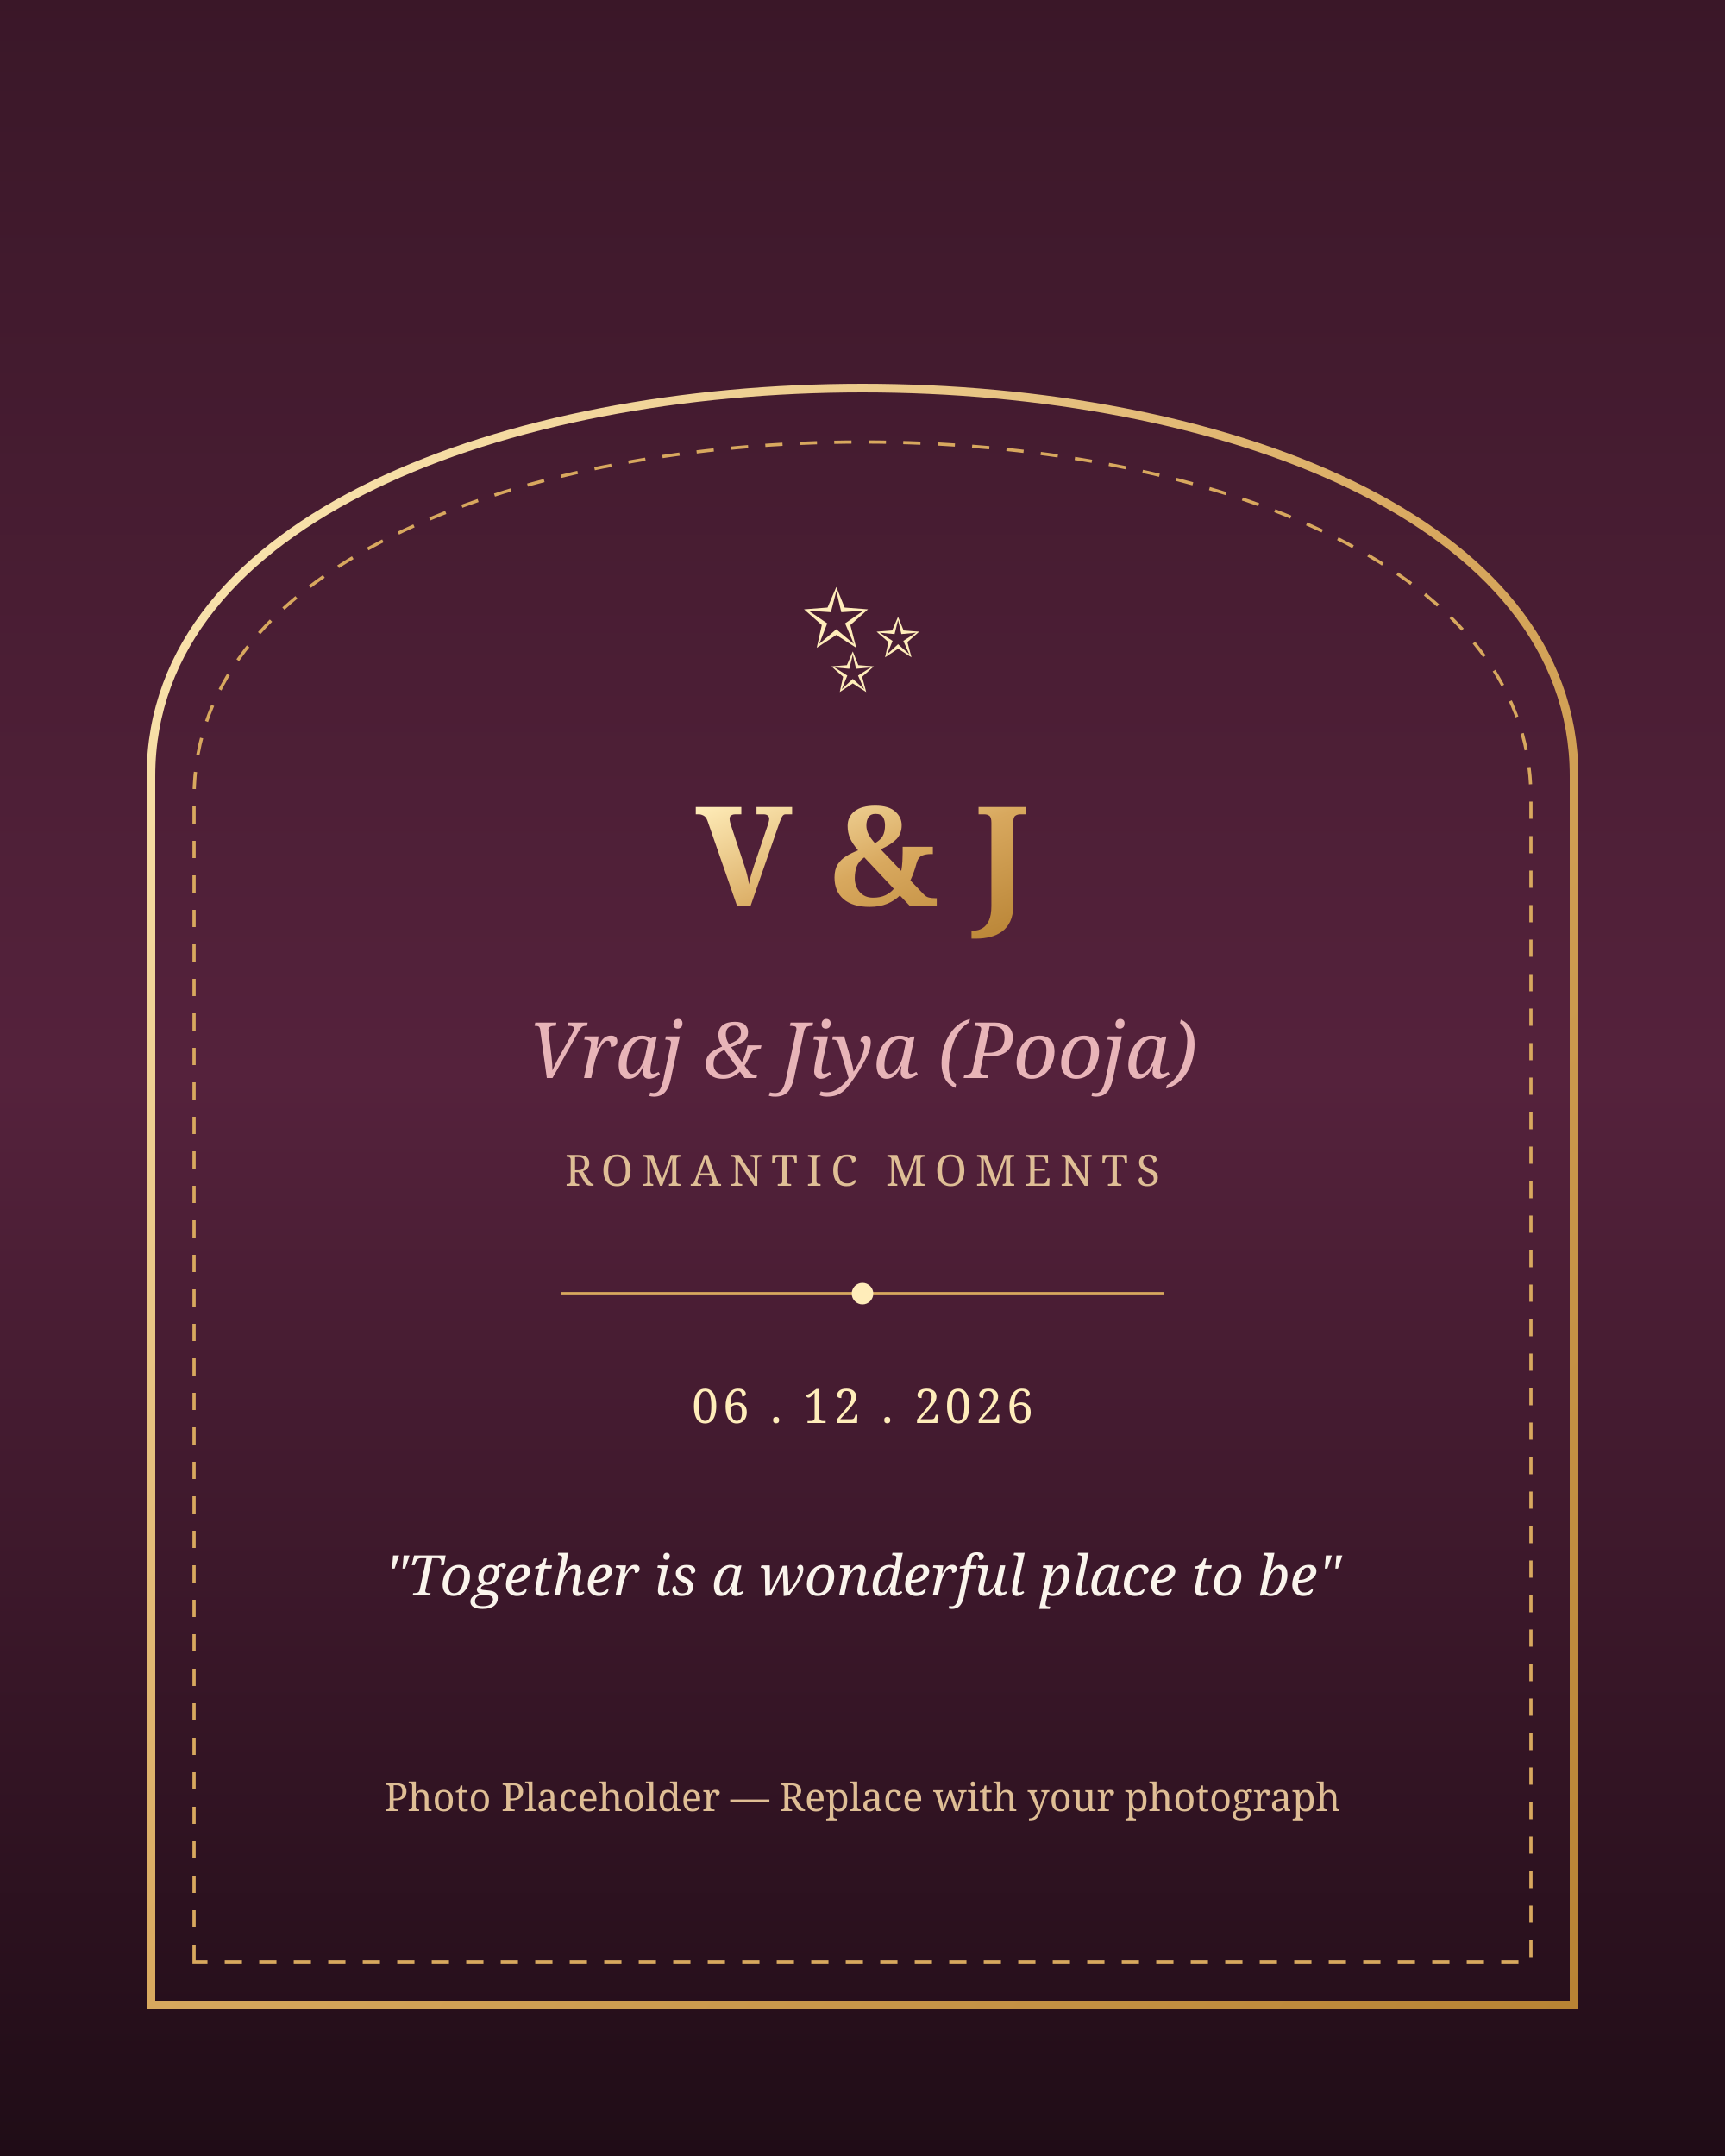
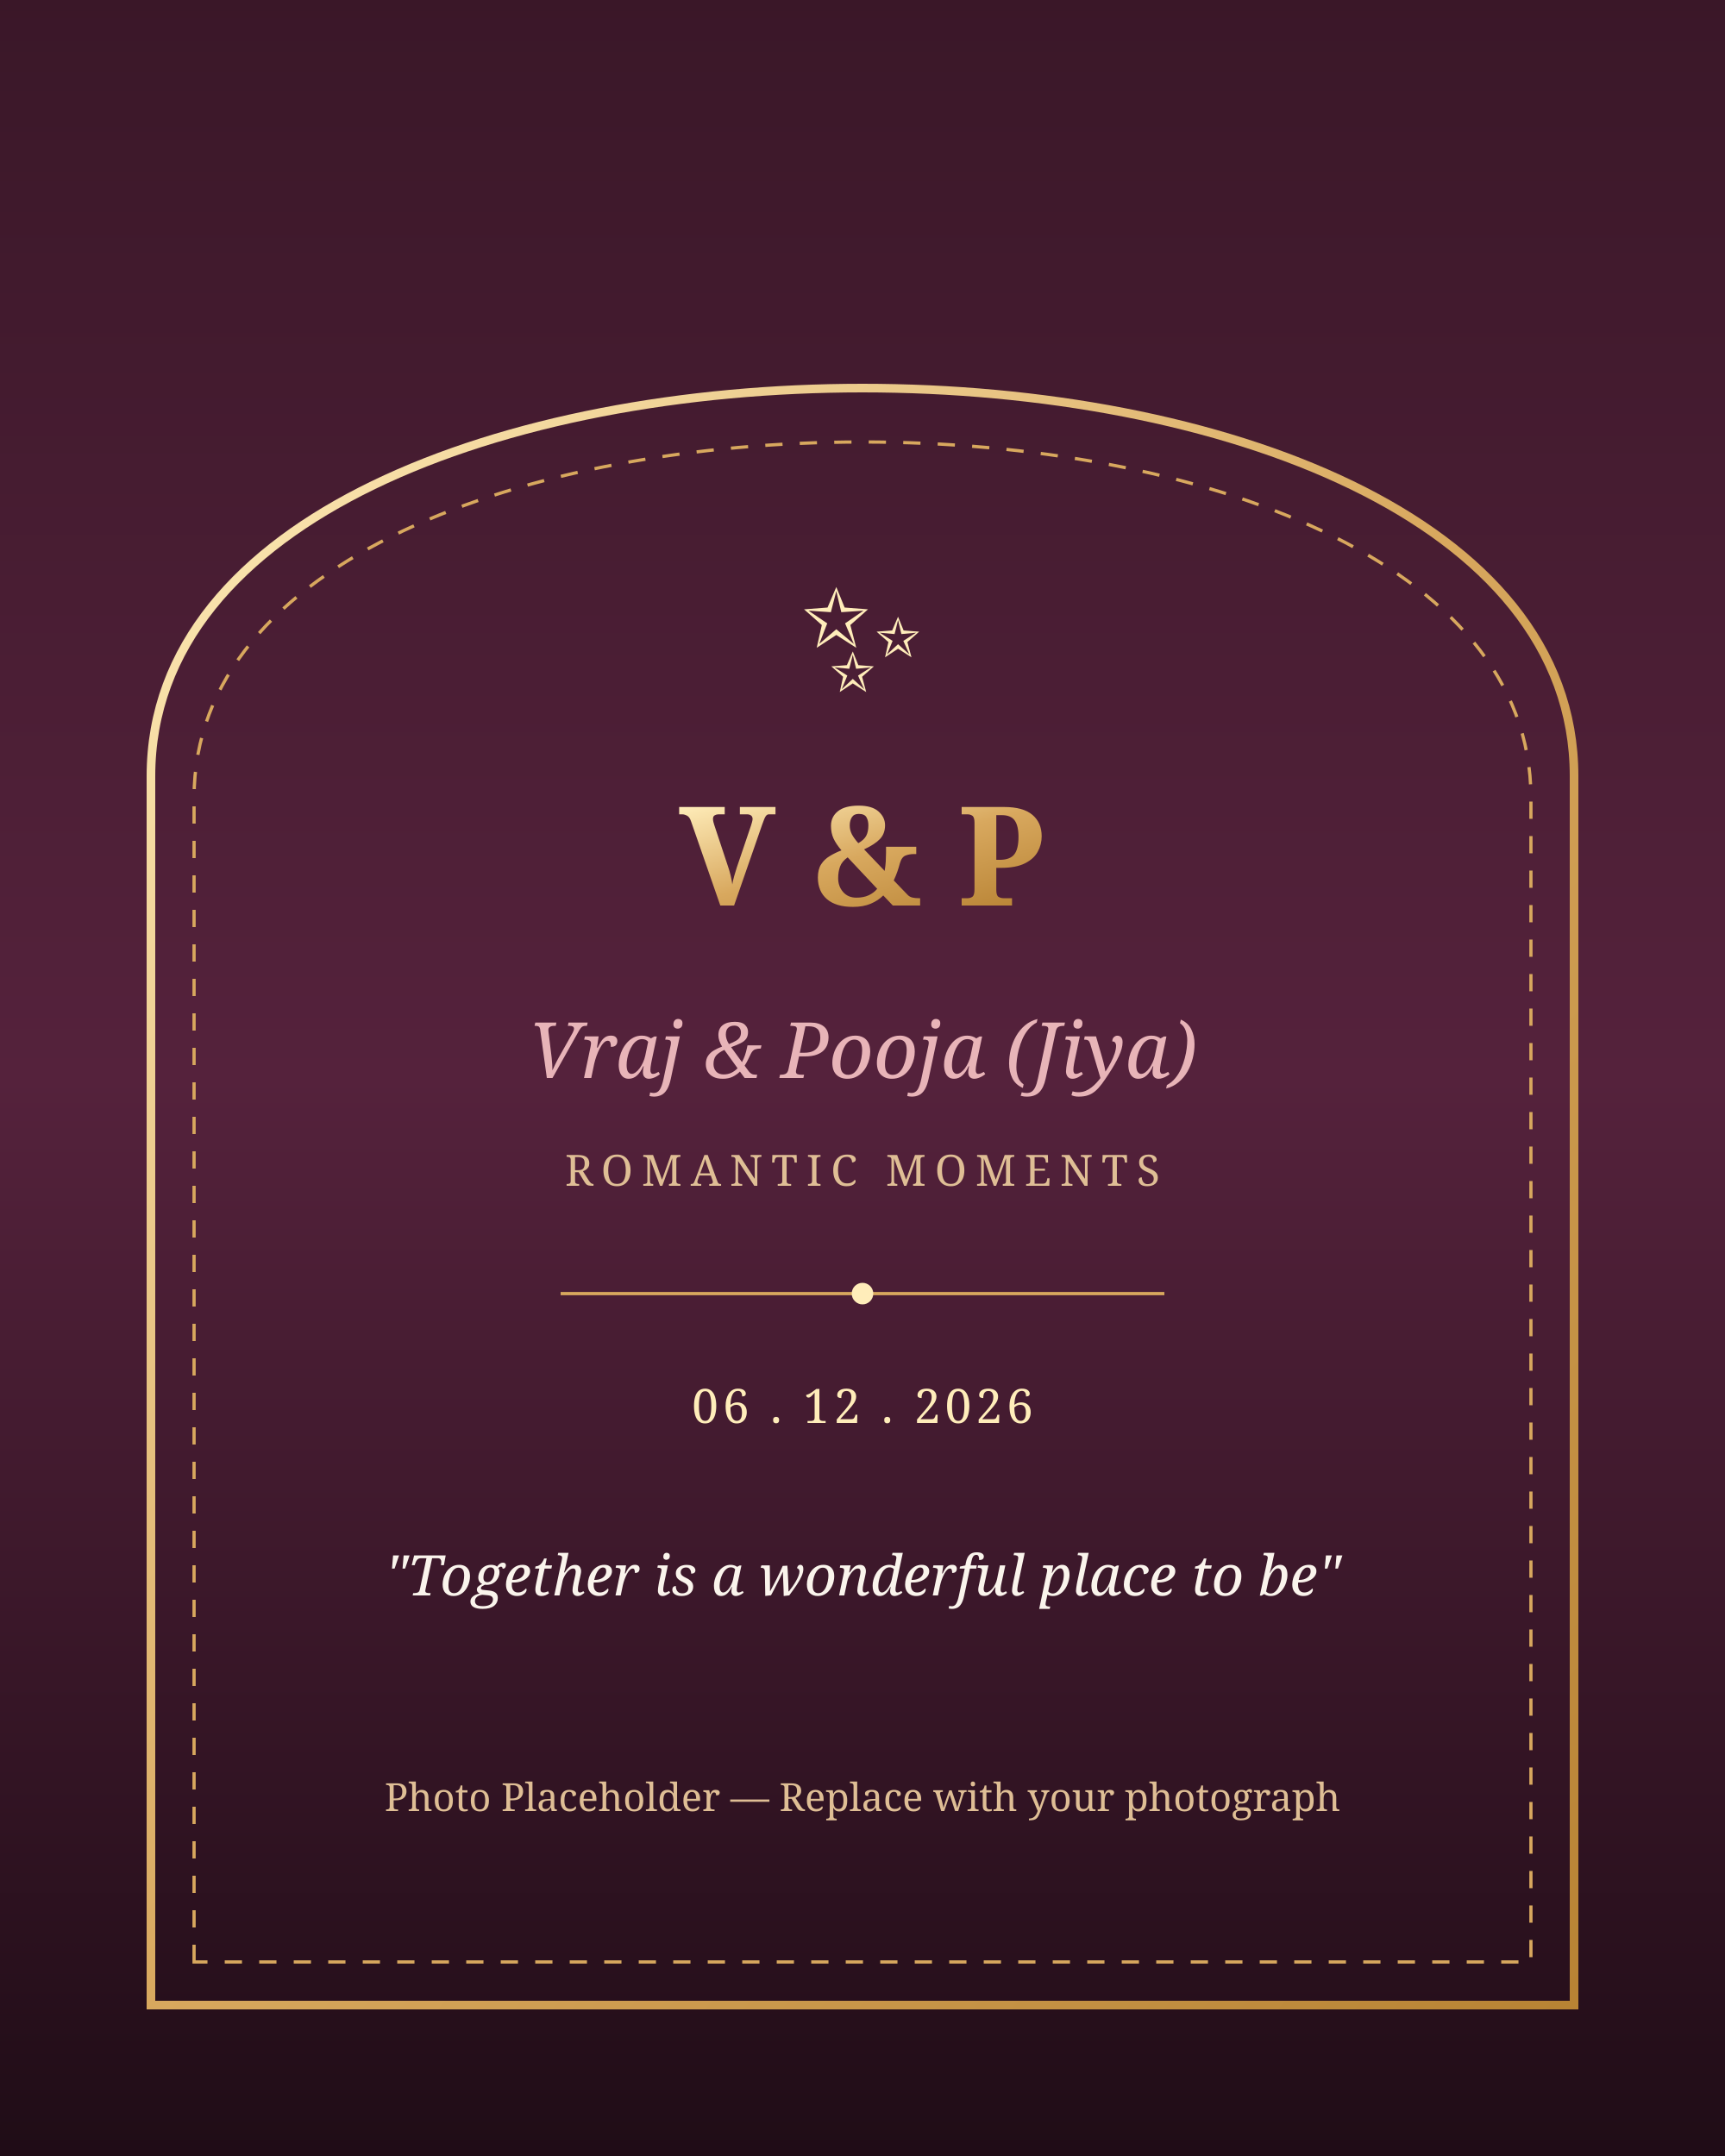
<svg xmlns="http://www.w3.org/2000/svg" viewBox="0 0 800 1000" width="800" height="1000">
  <defs>
    <linearGradient id="bg2" x1="0%" y1="0%" x2="0%" y2="100%">
      <stop offset="0%" stop-color="#3A1728" />
      <stop offset="50%" stop-color="#55223C" />
      <stop offset="100%" stop-color="#1F0C16" />
    </linearGradient>
    <linearGradient id="gold2" x1="0%" y1="0%" x2="100%" y2="100%">
      <stop offset="0%" stop-color="#FFEDBA" />
      <stop offset="50%" stop-color="#D8A85E" />
      <stop offset="100%" stop-color="#B88334" />
    </linearGradient>
  </defs>
  <rect width="800" height="1000" fill="url(#bg2)" />
  <path d="M 70 930 L 70 360 C 70 120, 730 120, 730 360 L 730 930 Z" fill="none" stroke="url(#gold2)" stroke-width="4" />
  <path d="M 90 910 L 90 370 C 90 150, 710 150, 710 370 L 710 910 Z" fill="none" stroke="#D8A85E" stroke-width="1.5" stroke-dasharray="8,8" />
  <text x="400" y="320" font-size="70" text-anchor="middle" fill="#FFEDBA">✨</text>
-   <text x="400" y="420" font-family="'Cinzel', serif" font-size="64" font-weight="bold" text-anchor="middle" fill="url(#gold2)">V &amp; J</text>
-   <text x="400" y="500" font-family="'Cormorant Garamond', serif" font-style="italic" font-size="36" text-anchor="middle" fill="#E8B4B8">Vraj &amp; Jiya (Pooja)</text>
+   <text x="400" y="420" font-family="'Cinzel', serif" font-size="64" font-weight="bold" text-anchor="middle" fill="url(#gold2)">V &amp; P</text>
+   <text x="400" y="500" font-family="'Cormorant Garamond', serif" font-style="italic" font-size="36" text-anchor="middle" fill="#E8B4B8">Vraj &amp; Pooja (Jiya)</text>
  <text x="400" y="550" font-family="'Cinzel', serif" font-size="20" letter-spacing="4" text-anchor="middle" fill="#DFBE95">ROMANTIC MOMENTS</text>
  <line x1="260" y1="600" x2="540" y2="600" stroke="#D8A85E" stroke-width="1.5" />
  <circle cx="400" cy="600" r="5" fill="#FFEDBA" />
  <text x="400" y="660" font-family="'Cinzel', serif" font-size="22" letter-spacing="2" text-anchor="middle" fill="#FFEDBA">06 . 12 . 2026</text>
  <text x="400" y="740" font-family="'Cormorant Garamond', serif" font-style="italic" font-size="26" text-anchor="middle" fill="#FAF4EC">"Together is a wonderful place to be"</text>
  <text x="400" y="840" font-family="'Cormorant Garamond', serif" font-size="18" text-anchor="middle" fill="#DFBE95">Photo Placeholder — Replace with your photograph</text>
</svg>
